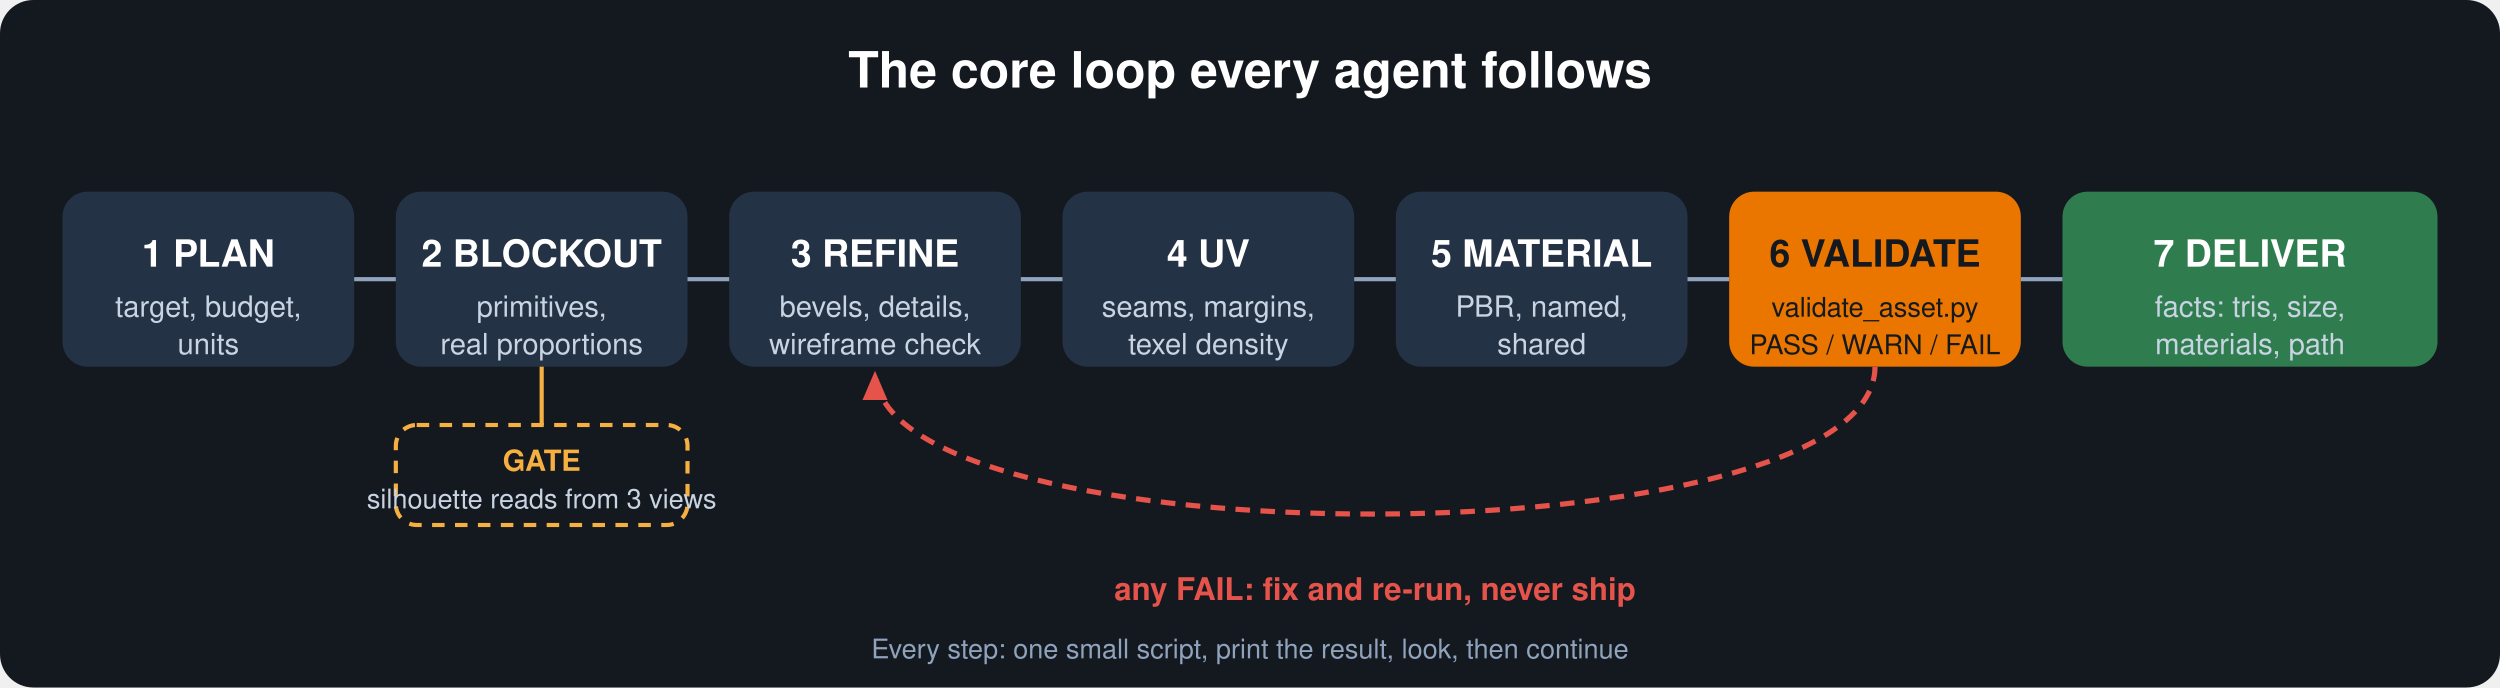
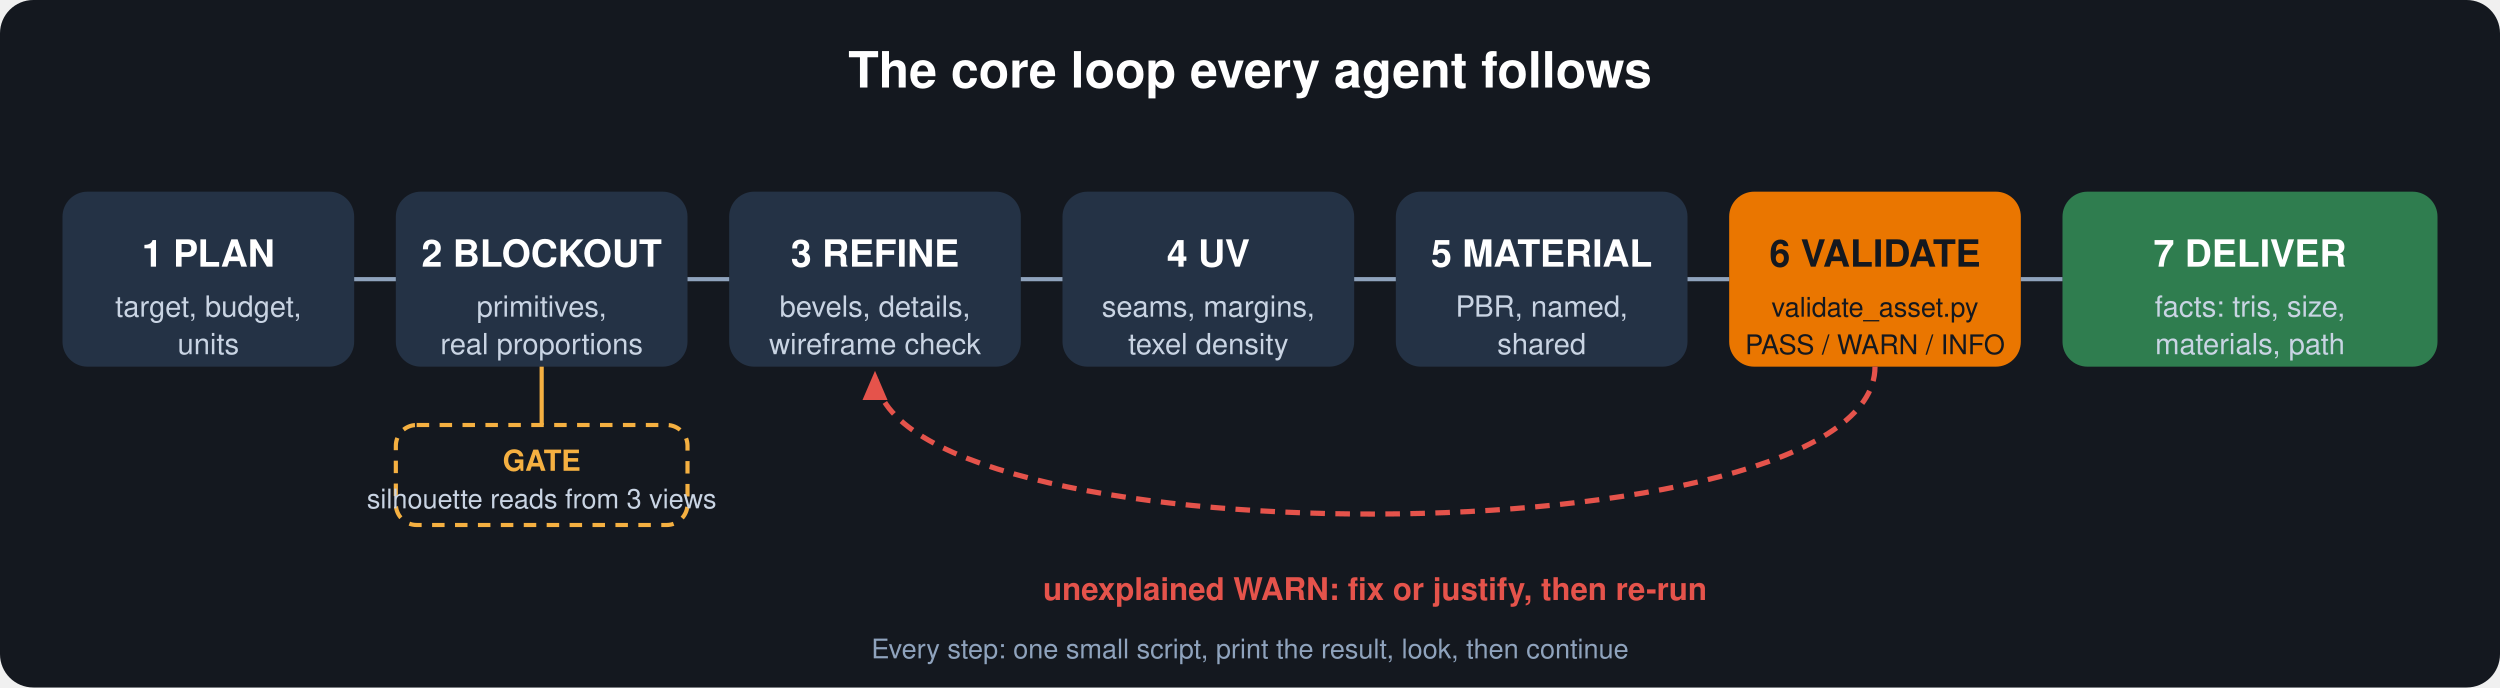
<svg xmlns="http://www.w3.org/2000/svg" viewBox="0 0 1200 330" width="1200" height="330" role="img" aria-labelledby="t d">
  <rect width="1200" height="330" rx="16" fill="#14181f" />
  <g font-family="Segoe UI, Helvetica, Arial, sans-serif" text-anchor="middle">
    <text x="600" y="42" font-size="24" font-weight="700" fill="#ffffff">The core loop every agent follows</text>
    <g font-size="18" font-weight="600">
      <rect x="30" y="92" width="140" height="84" rx="12" fill="#243245" />
      <rect x="190" y="92" width="140" height="84" rx="12" fill="#243245" />
      <rect x="350" y="92" width="140" height="84" rx="12" fill="#243245" />
      <rect x="510" y="92" width="140" height="84" rx="12" fill="#243245" />
      <rect x="670" y="92" width="140" height="84" rx="12" fill="#243245" />
      <rect x="830" y="92" width="140" height="84" rx="12" fill="#ea7600" />
      <rect x="990" y="92" width="180" height="84" rx="12" fill="#2f7d4f" />
      <text x="100" y="128" fill="#fff">1 PLAN</text>
      <text x="260" y="128" fill="#fff">2 BLOCKOUT</text>
      <text x="420" y="128" fill="#fff">3 REFINE</text>
      <text x="580" y="128" fill="#fff">4 UV</text>
      <text x="740" y="128" fill="#fff">5 MATERIAL</text>
      <text x="900" y="128" fill="#14181f">6 VALIDATE</text>
      <text x="1080" y="128" fill="#fff">7 DELIVER</text>
    </g>
    <g font-size="14" fill="#c9d4e3">
      <text x="100" y="152">target, budget,</text>
      <text x="100" y="170">units</text>
      <text x="260" y="152">primitives,</text>
      <text x="260" y="170">real proportions</text>
      <text x="420" y="152">bevels, details,</text>
      <text x="420" y="170">wireframe check</text>
      <text x="580" y="152">seams, margins,</text>
      <text x="580" y="170">texel density</text>
      <text x="740" y="152">PBR, named,</text>
      <text x="740" y="170">shared</text>
      <text x="900" y="152" font-size="13" fill="#14181f">validate_asset.py</text>
-       <text x="900" y="170" font-size="13" fill="#14181f">PASS / WARN / FAIL</text>
+       <text x="900" y="170" font-size="13" fill="#14181f">PASS / WARN / INFO</text>
      <text x="1080" y="152">facts: tris, size,</text>
      <text x="1080" y="170">materials, path</text>
    </g>
    <g stroke="#8fa3bd" stroke-width="2" fill="none">
      <line x1="170" y1="134" x2="190" y2="134" />
      <line x1="330" y1="134" x2="350" y2="134" />
      <line x1="490" y1="134" x2="510" y2="134" />
      <line x1="650" y1="134" x2="670" y2="134" />
      <line x1="810" y1="134" x2="830" y2="134" />
      <line x1="970" y1="134" x2="990" y2="134" />
    </g>
    <rect x="190" y="204" width="140" height="48" rx="10" fill="none" stroke="#f5b041" stroke-width="2" stroke-dasharray="6 5" />
    <text x="260" y="226" font-size="14" font-weight="700" fill="#f5b041">GATE</text>
    <text x="260" y="244" font-size="13" fill="#c9d4e3">silhouette reads from 3 views</text>
    <line x1="260" y1="176" x2="260" y2="204" stroke="#f5b041" stroke-width="2" />
    <path d="M 900 176 C 900 270, 420 270, 420 178" stroke="#e5534b" stroke-width="2.5" fill="none" stroke-dasharray="7 5" />
    <polygon points="420,178 414,192 426,192" fill="#e5534b" />
-     <text x="660" y="288" font-size="15" font-weight="700" fill="#e5534b">any FAIL: fix and re-run, never ship</text>
+     <text x="660" y="288" font-size="15" font-weight="700" fill="#e5534b">unexplained WARN: fix or justify, then re-run</text>
    <text x="600" y="316" font-size="13" fill="#8fa3bd">Every step: one small script, print the result, look, then continue</text>
  </g>
</svg>
